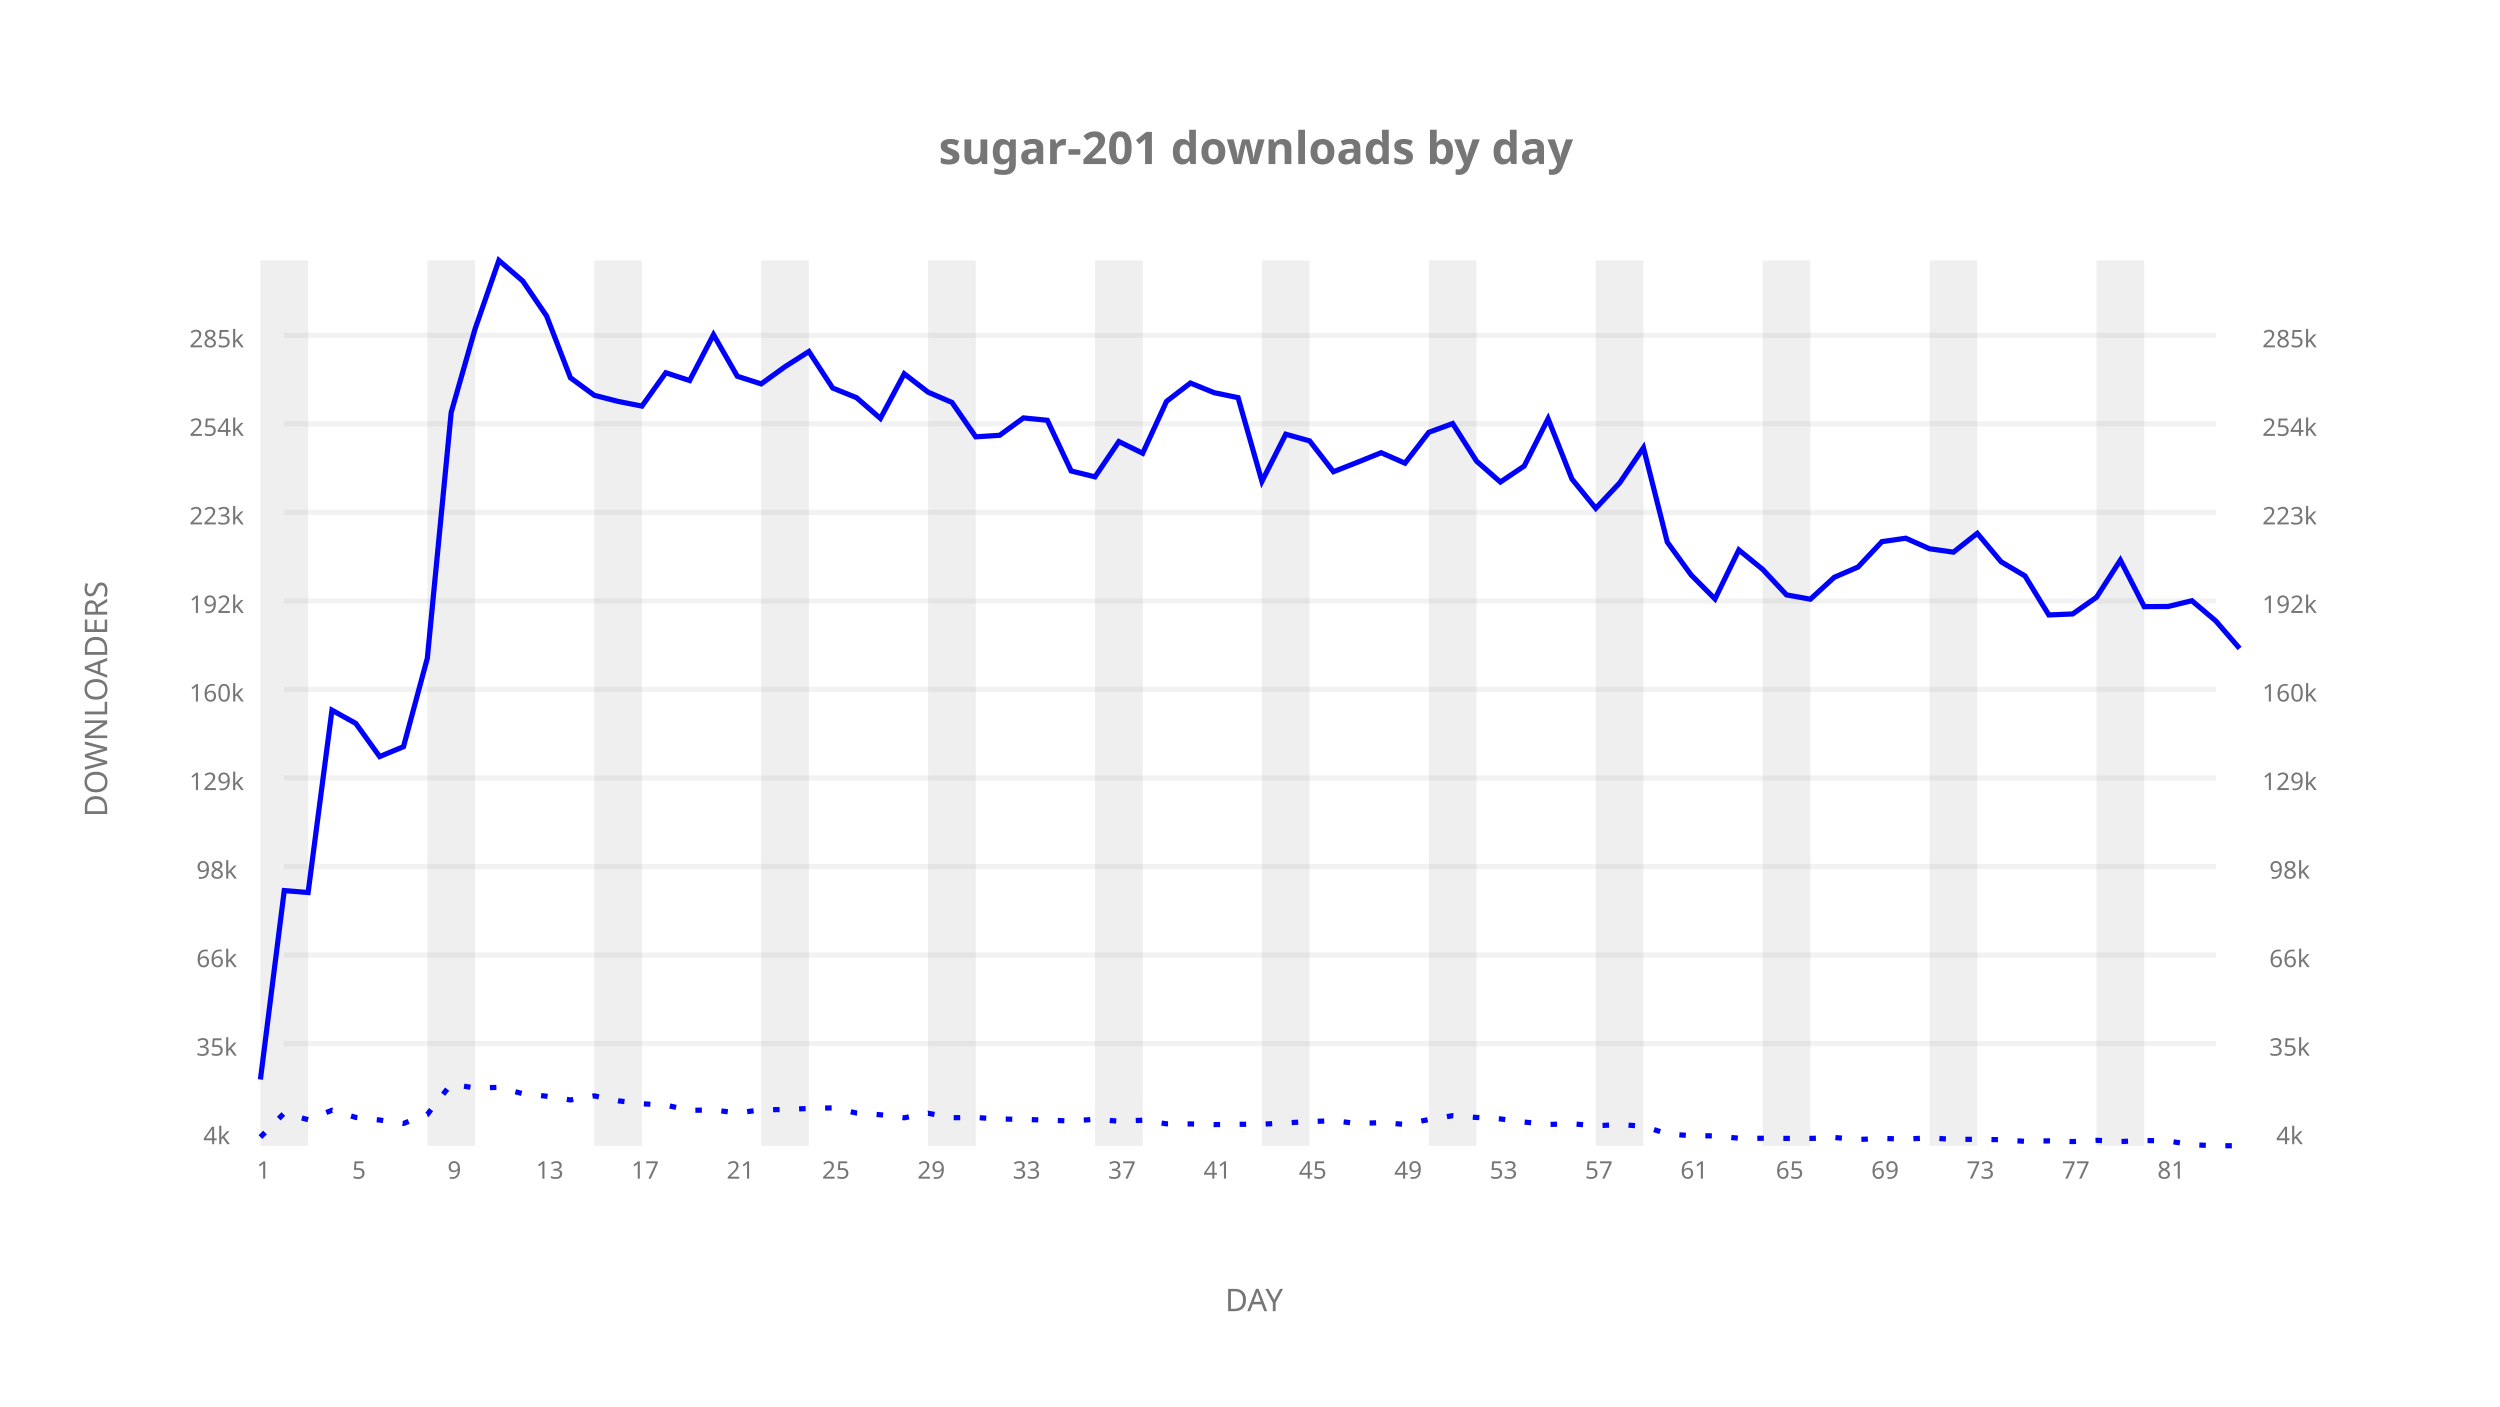
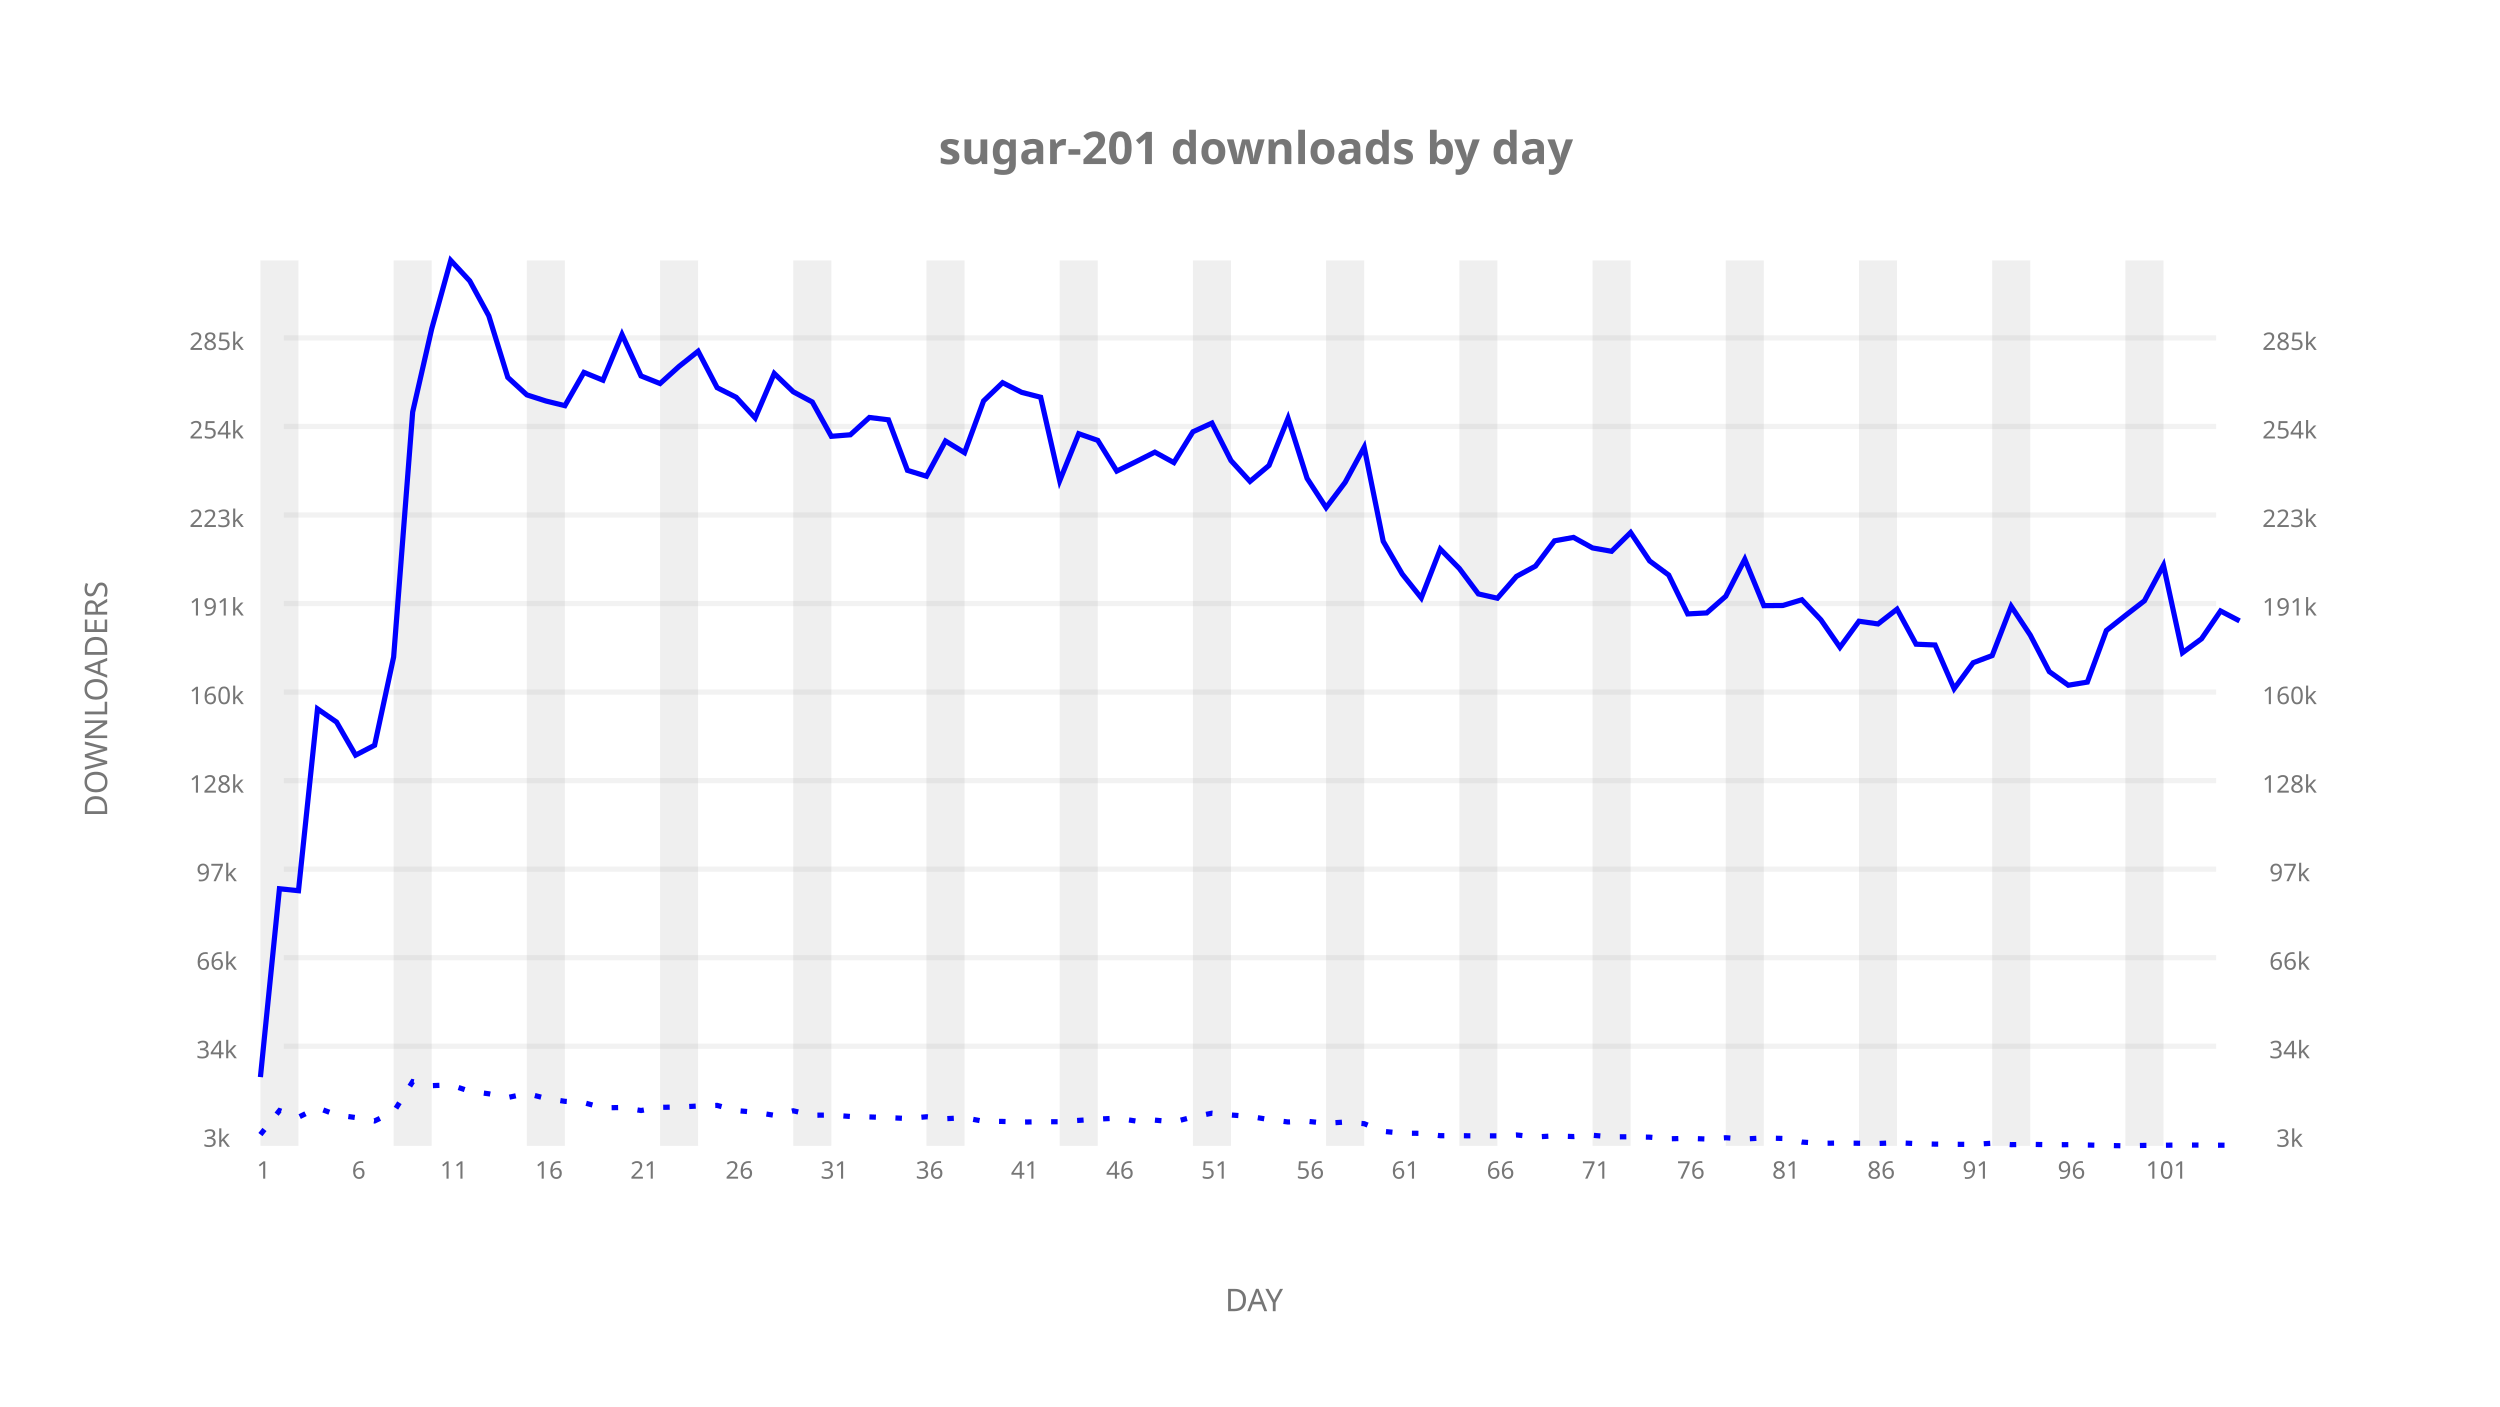
<svg xmlns="http://www.w3.org/2000/svg" xml:space="preserve" id="sugar-201-downloads-by-day-day" x="0px" y="0px" width="1920px" height="1080px" viewBox="0 0 1920 1080" enable-background="new 0 0 1920 1080" role="img">
  <g id="annotations">
    <text x="960" y="126" font-family="Atkinson Hyperlegible" font-size="26pt" text-anchor="middle" text-align="center" font-weight="600" font-style="normal" style="fill:rgb(118,118,118); fill-opacity:1; stroke:rgb(118,118,118); stroke-opacity:0; stroke-width:0.5"> sugar-201 downloads by day</text>
    <g id="axes-lines">
      <text x="960" y="1007" font-family="Atkinson Hyperlegible" font-size="18pt" text-anchor="middle" text-align="center" font-weight="500" font-style="normal" style="fill:rgb(118,118,118); fill-opacity:1; stroke:rgb(118,118,118); stroke-opacity:0; stroke-width:0.5"> DAY</text>
      <text x="73" y="540" font-family="Atkinson Hyperlegible" font-size="18pt" text-anchor="middle" text-align="center" dominant-baseline="central" font-weight="500" font-style="normal" style="fill:rgb(118,118,118); fill-opacity:1; stroke:rgb(118,118,118); stroke-opacity:0; stroke-width:0.5" transform="rotate(-90,73,540)"> DOWNLOADERS</text>
    </g>
    <g id="tic-y-label-lines">
-       <line x1="218" y1="801.517" x2="1702" y2="801.517" style="fill:rgb(0,0,255); fill-opacity:0; stroke:rgb(242,242,242); stroke-opacity:1; stroke-width:4" />
-       <line x1="218" y1="733.517" x2="1702" y2="733.517" style="fill:rgb(0,0,255); fill-opacity:0; stroke:rgb(242,242,242); stroke-opacity:1; stroke-width:4" />
-       <line x1="218" y1="665.517" x2="1702" y2="665.517" style="fill:rgb(0,0,255); fill-opacity:0; stroke:rgb(242,242,242); stroke-opacity:1; stroke-width:4" />
-       <line x1="218" y1="597.517" x2="1702" y2="597.517" style="fill:rgb(0,0,255); fill-opacity:0; stroke:rgb(242,242,242); stroke-opacity:1; stroke-width:4" />
-       <line x1="218" y1="529.517" x2="1702" y2="529.517" style="fill:rgb(0,0,255); fill-opacity:0; stroke:rgb(242,242,242); stroke-opacity:1; stroke-width:4" />
-       <line x1="218" y1="461.517" x2="1702" y2="461.517" style="fill:rgb(0,0,255); fill-opacity:0; stroke:rgb(242,242,242); stroke-opacity:1; stroke-width:4" />
-       <line x1="218" y1="393.517" x2="1702" y2="393.517" style="fill:rgb(0,0,255); fill-opacity:0; stroke:rgb(242,242,242); stroke-opacity:1; stroke-width:4" />
-       <line x1="218" y1="325.517" x2="1702" y2="325.517" style="fill:rgb(0,0,255); fill-opacity:0; stroke:rgb(242,242,242); stroke-opacity:1; stroke-width:4" />
-       <line x1="218" y1="257.517" x2="1702" y2="257.517" style="fill:rgb(0,0,255); fill-opacity:0; stroke:rgb(242,242,242); stroke-opacity:1; stroke-width:4" />
+       <line x1="218" y1="803.51" x2="1702" y2="803.51" style="fill:rgb(0,0,255); fill-opacity:0; stroke:rgb(242,242,242); stroke-opacity:1; stroke-width:4" />
+       <line x1="218" y1="735.51" x2="1702" y2="735.51" style="fill:rgb(0,0,255); fill-opacity:0; stroke:rgb(242,242,242); stroke-opacity:1; stroke-width:4" />
+       <line x1="218" y1="667.51" x2="1702" y2="667.51" style="fill:rgb(0,0,255); fill-opacity:0; stroke:rgb(242,242,242); stroke-opacity:1; stroke-width:4" />
+       <line x1="218" y1="599.51" x2="1702" y2="599.51" style="fill:rgb(0,0,255); fill-opacity:0; stroke:rgb(242,242,242); stroke-opacity:1; stroke-width:4" />
+       <line x1="218" y1="531.51" x2="1702" y2="531.51" style="fill:rgb(0,0,255); fill-opacity:0; stroke:rgb(242,242,242); stroke-opacity:1; stroke-width:4" />
+       <line x1="218" y1="463.51" x2="1702" y2="463.51" style="fill:rgb(0,0,255); fill-opacity:0; stroke:rgb(242,242,242); stroke-opacity:1; stroke-width:4" />
+       <line x1="218" y1="395.51" x2="1702" y2="395.51" style="fill:rgb(0,0,255); fill-opacity:0; stroke:rgb(242,242,242); stroke-opacity:1; stroke-width:4" />
+       <line x1="218" y1="327.51" x2="1702" y2="327.51" style="fill:rgb(0,0,255); fill-opacity:0; stroke:rgb(242,242,242); stroke-opacity:1; stroke-width:4" />
+       <line x1="218" y1="259.51" x2="1702" y2="259.51" style="fill:rgb(0,0,255); fill-opacity:0; stroke:rgb(242,242,242); stroke-opacity:1; stroke-width:4" />
    </g>
    <g id="tic-x-labels">
      <text x="200" y="898" font-family="Atkinson Hyperlegible" font-size="14pt" text-anchor="middle" text-align="center" dominant-baseline="central" font-weight="400" font-style="normal" style="fill:rgb(118,118,118); fill-opacity:1; stroke:rgb(118,118,118); stroke-opacity:0; stroke-width:0.5"> 1</text>
-       <text x="273.253" y="898" font-family="Atkinson Hyperlegible" font-size="14pt" text-anchor="middle" text-align="center" dominant-baseline="central" font-weight="400" font-style="normal" style="fill:rgb(118,118,118); fill-opacity:1; stroke:rgb(118,118,118); stroke-opacity:0; stroke-width:0.5"> 5</text>
-       <text x="346.506" y="898" font-family="Atkinson Hyperlegible" font-size="14pt" text-anchor="middle" text-align="center" dominant-baseline="central" font-weight="400" font-style="normal" style="fill:rgb(118,118,118); fill-opacity:1; stroke:rgb(118,118,118); stroke-opacity:0; stroke-width:0.5"> 9</text>
-       <text x="419.759" y="898" font-family="Atkinson Hyperlegible" font-size="14pt" text-anchor="middle" text-align="center" dominant-baseline="central" font-weight="400" font-style="normal" style="fill:rgb(118,118,118); fill-opacity:1; stroke:rgb(118,118,118); stroke-opacity:0; stroke-width:0.5"> 13</text>
-       <text x="493.012" y="898" font-family="Atkinson Hyperlegible" font-size="14pt" text-anchor="middle" text-align="center" dominant-baseline="central" font-weight="400" font-style="normal" style="fill:rgb(118,118,118); fill-opacity:1; stroke:rgb(118,118,118); stroke-opacity:0; stroke-width:0.5"> 17</text>
-       <text x="566.265" y="898" font-family="Atkinson Hyperlegible" font-size="14pt" text-anchor="middle" text-align="center" dominant-baseline="central" font-weight="400" font-style="normal" style="fill:rgb(118,118,118); fill-opacity:1; stroke:rgb(118,118,118); stroke-opacity:0; stroke-width:0.5"> 21</text>
-       <text x="639.518" y="898" font-family="Atkinson Hyperlegible" font-size="14pt" text-anchor="middle" text-align="center" dominant-baseline="central" font-weight="400" font-style="normal" style="fill:rgb(118,118,118); fill-opacity:1; stroke:rgb(118,118,118); stroke-opacity:0; stroke-width:0.5"> 25</text>
-       <text x="712.771" y="898" font-family="Atkinson Hyperlegible" font-size="14pt" text-anchor="middle" text-align="center" dominant-baseline="central" font-weight="400" font-style="normal" style="fill:rgb(118,118,118); fill-opacity:1; stroke:rgb(118,118,118); stroke-opacity:0; stroke-width:0.5"> 29</text>
-       <text x="786.024" y="898" font-family="Atkinson Hyperlegible" font-size="14pt" text-anchor="middle" text-align="center" dominant-baseline="central" font-weight="400" font-style="normal" style="fill:rgb(118,118,118); fill-opacity:1; stroke:rgb(118,118,118); stroke-opacity:0; stroke-width:0.5"> 33</text>
-       <text x="859.277" y="898" font-family="Atkinson Hyperlegible" font-size="14pt" text-anchor="middle" text-align="center" dominant-baseline="central" font-weight="400" font-style="normal" style="fill:rgb(118,118,118); fill-opacity:1; stroke:rgb(118,118,118); stroke-opacity:0; stroke-width:0.5"> 37</text>
-       <text x="932.53" y="898" font-family="Atkinson Hyperlegible" font-size="14pt" text-anchor="middle" text-align="center" dominant-baseline="central" font-weight="400" font-style="normal" style="fill:rgb(118,118,118); fill-opacity:1; stroke:rgb(118,118,118); stroke-opacity:0; stroke-width:0.5"> 41</text>
-       <text x="1005.783" y="898" font-family="Atkinson Hyperlegible" font-size="14pt" text-anchor="middle" text-align="center" dominant-baseline="central" font-weight="400" font-style="normal" style="fill:rgb(118,118,118); fill-opacity:1; stroke:rgb(118,118,118); stroke-opacity:0; stroke-width:0.5"> 45</text>
-       <text x="1079.036" y="898" font-family="Atkinson Hyperlegible" font-size="14pt" text-anchor="middle" text-align="center" dominant-baseline="central" font-weight="400" font-style="normal" style="fill:rgb(118,118,118); fill-opacity:1; stroke:rgb(118,118,118); stroke-opacity:0; stroke-width:0.5"> 49</text>
-       <text x="1152.289" y="898" font-family="Atkinson Hyperlegible" font-size="14pt" text-anchor="middle" text-align="center" dominant-baseline="central" font-weight="400" font-style="normal" style="fill:rgb(118,118,118); fill-opacity:1; stroke:rgb(118,118,118); stroke-opacity:0; stroke-width:0.5"> 53</text>
-       <text x="1225.542" y="898" font-family="Atkinson Hyperlegible" font-size="14pt" text-anchor="middle" text-align="center" dominant-baseline="central" font-weight="400" font-style="normal" style="fill:rgb(118,118,118); fill-opacity:1; stroke:rgb(118,118,118); stroke-opacity:0; stroke-width:0.5"> 57</text>
-       <text x="1298.795" y="898" font-family="Atkinson Hyperlegible" font-size="14pt" text-anchor="middle" text-align="center" dominant-baseline="central" font-weight="400" font-style="normal" style="fill:rgb(118,118,118); fill-opacity:1; stroke:rgb(118,118,118); stroke-opacity:0; stroke-width:0.5"> 61</text>
-       <text x="1372.048" y="898" font-family="Atkinson Hyperlegible" font-size="14pt" text-anchor="middle" text-align="center" dominant-baseline="central" font-weight="400" font-style="normal" style="fill:rgb(118,118,118); fill-opacity:1; stroke:rgb(118,118,118); stroke-opacity:0; stroke-width:0.5"> 65</text>
-       <text x="1445.301" y="898" font-family="Atkinson Hyperlegible" font-size="14pt" text-anchor="middle" text-align="center" dominant-baseline="central" font-weight="400" font-style="normal" style="fill:rgb(118,118,118); fill-opacity:1; stroke:rgb(118,118,118); stroke-opacity:0; stroke-width:0.5"> 69</text>
-       <text x="1518.554" y="898" font-family="Atkinson Hyperlegible" font-size="14pt" text-anchor="middle" text-align="center" dominant-baseline="central" font-weight="400" font-style="normal" style="fill:rgb(118,118,118); fill-opacity:1; stroke:rgb(118,118,118); stroke-opacity:0; stroke-width:0.5"> 73</text>
-       <text x="1591.807" y="898" font-family="Atkinson Hyperlegible" font-size="14pt" text-anchor="middle" text-align="center" dominant-baseline="central" font-weight="400" font-style="normal" style="fill:rgb(118,118,118); fill-opacity:1; stroke:rgb(118,118,118); stroke-opacity:0; stroke-width:0.5"> 77</text>
-       <text x="1665.06" y="898" font-family="Atkinson Hyperlegible" font-size="14pt" text-anchor="middle" text-align="center" dominant-baseline="central" font-weight="400" font-style="normal" style="fill:rgb(118,118,118); fill-opacity:1; stroke:rgb(118,118,118); stroke-opacity:0; stroke-width:0.5"> 81</text>
+       <text x="273.077" y="898" font-family="Atkinson Hyperlegible" font-size="14pt" text-anchor="middle" text-align="center" dominant-baseline="central" font-weight="400" font-style="normal" style="fill:rgb(118,118,118); fill-opacity:1; stroke:rgb(118,118,118); stroke-opacity:0; stroke-width:0.5"> 6</text>
+       <text x="346.154" y="898" font-family="Atkinson Hyperlegible" font-size="14pt" text-anchor="middle" text-align="center" dominant-baseline="central" font-weight="400" font-style="normal" style="fill:rgb(118,118,118); fill-opacity:1; stroke:rgb(118,118,118); stroke-opacity:0; stroke-width:0.5"> 11</text>
+       <text x="419.231" y="898" font-family="Atkinson Hyperlegible" font-size="14pt" text-anchor="middle" text-align="center" dominant-baseline="central" font-weight="400" font-style="normal" style="fill:rgb(118,118,118); fill-opacity:1; stroke:rgb(118,118,118); stroke-opacity:0; stroke-width:0.5"> 16</text>
+       <text x="492.308" y="898" font-family="Atkinson Hyperlegible" font-size="14pt" text-anchor="middle" text-align="center" dominant-baseline="central" font-weight="400" font-style="normal" style="fill:rgb(118,118,118); fill-opacity:1; stroke:rgb(118,118,118); stroke-opacity:0; stroke-width:0.5"> 21</text>
+       <text x="565.385" y="898" font-family="Atkinson Hyperlegible" font-size="14pt" text-anchor="middle" text-align="center" dominant-baseline="central" font-weight="400" font-style="normal" style="fill:rgb(118,118,118); fill-opacity:1; stroke:rgb(118,118,118); stroke-opacity:0; stroke-width:0.5"> 26</text>
+       <text x="638.462" y="898" font-family="Atkinson Hyperlegible" font-size="14pt" text-anchor="middle" text-align="center" dominant-baseline="central" font-weight="400" font-style="normal" style="fill:rgb(118,118,118); fill-opacity:1; stroke:rgb(118,118,118); stroke-opacity:0; stroke-width:0.5"> 31</text>
+       <text x="711.538" y="898" font-family="Atkinson Hyperlegible" font-size="14pt" text-anchor="middle" text-align="center" dominant-baseline="central" font-weight="400" font-style="normal" style="fill:rgb(118,118,118); fill-opacity:1; stroke:rgb(118,118,118); stroke-opacity:0; stroke-width:0.5"> 36</text>
+       <text x="784.615" y="898" font-family="Atkinson Hyperlegible" font-size="14pt" text-anchor="middle" text-align="center" dominant-baseline="central" font-weight="400" font-style="normal" style="fill:rgb(118,118,118); fill-opacity:1; stroke:rgb(118,118,118); stroke-opacity:0; stroke-width:0.5"> 41</text>
+       <text x="857.692" y="898" font-family="Atkinson Hyperlegible" font-size="14pt" text-anchor="middle" text-align="center" dominant-baseline="central" font-weight="400" font-style="normal" style="fill:rgb(118,118,118); fill-opacity:1; stroke:rgb(118,118,118); stroke-opacity:0; stroke-width:0.5"> 46</text>
+       <text x="930.769" y="898" font-family="Atkinson Hyperlegible" font-size="14pt" text-anchor="middle" text-align="center" dominant-baseline="central" font-weight="400" font-style="normal" style="fill:rgb(118,118,118); fill-opacity:1; stroke:rgb(118,118,118); stroke-opacity:0; stroke-width:0.5"> 51</text>
+       <text x="1003.846" y="898" font-family="Atkinson Hyperlegible" font-size="14pt" text-anchor="middle" text-align="center" dominant-baseline="central" font-weight="400" font-style="normal" style="fill:rgb(118,118,118); fill-opacity:1; stroke:rgb(118,118,118); stroke-opacity:0; stroke-width:0.5"> 56</text>
+       <text x="1076.923" y="898" font-family="Atkinson Hyperlegible" font-size="14pt" text-anchor="middle" text-align="center" dominant-baseline="central" font-weight="400" font-style="normal" style="fill:rgb(118,118,118); fill-opacity:1; stroke:rgb(118,118,118); stroke-opacity:0; stroke-width:0.5"> 61</text>
+       <text x="1150" y="898" font-family="Atkinson Hyperlegible" font-size="14pt" text-anchor="middle" text-align="center" dominant-baseline="central" font-weight="400" font-style="normal" style="fill:rgb(118,118,118); fill-opacity:1; stroke:rgb(118,118,118); stroke-opacity:0; stroke-width:0.5"> 66</text>
+       <text x="1223.077" y="898" font-family="Atkinson Hyperlegible" font-size="14pt" text-anchor="middle" text-align="center" dominant-baseline="central" font-weight="400" font-style="normal" style="fill:rgb(118,118,118); fill-opacity:1; stroke:rgb(118,118,118); stroke-opacity:0; stroke-width:0.5"> 71</text>
+       <text x="1296.154" y="898" font-family="Atkinson Hyperlegible" font-size="14pt" text-anchor="middle" text-align="center" dominant-baseline="central" font-weight="400" font-style="normal" style="fill:rgb(118,118,118); fill-opacity:1; stroke:rgb(118,118,118); stroke-opacity:0; stroke-width:0.5"> 76</text>
+       <text x="1369.231" y="898" font-family="Atkinson Hyperlegible" font-size="14pt" text-anchor="middle" text-align="center" dominant-baseline="central" font-weight="400" font-style="normal" style="fill:rgb(118,118,118); fill-opacity:1; stroke:rgb(118,118,118); stroke-opacity:0; stroke-width:0.5"> 81</text>
+       <text x="1442.308" y="898" font-family="Atkinson Hyperlegible" font-size="14pt" text-anchor="middle" text-align="center" dominant-baseline="central" font-weight="400" font-style="normal" style="fill:rgb(118,118,118); fill-opacity:1; stroke:rgb(118,118,118); stroke-opacity:0; stroke-width:0.5"> 86</text>
+       <text x="1515.385" y="898" font-family="Atkinson Hyperlegible" font-size="14pt" text-anchor="middle" text-align="center" dominant-baseline="central" font-weight="400" font-style="normal" style="fill:rgb(118,118,118); fill-opacity:1; stroke:rgb(118,118,118); stroke-opacity:0; stroke-width:0.5"> 91</text>
+       <text x="1588.462" y="898" font-family="Atkinson Hyperlegible" font-size="14pt" text-anchor="middle" text-align="center" dominant-baseline="central" font-weight="400" font-style="normal" style="fill:rgb(118,118,118); fill-opacity:1; stroke:rgb(118,118,118); stroke-opacity:0; stroke-width:0.5"> 96</text>
+       <text x="1661.538" y="898" font-family="Atkinson Hyperlegible" font-size="14pt" text-anchor="middle" text-align="center" dominant-baseline="central" font-weight="400" font-style="normal" style="fill:rgb(118,118,118); fill-opacity:1; stroke:rgb(118,118,118); stroke-opacity:0; stroke-width:0.5"> 101</text>
    </g>
    <g id="tic-y-labels">
-       <text x="164" y="871.517" font-family="Atkinson Hyperlegible" font-size="14pt" text-anchor="middle" text-align="center" dominant-baseline="central" font-weight="400" font-style="normal" style="fill:rgb(118,118,118); fill-opacity:1; stroke:rgb(118,118,118); stroke-opacity:0; stroke-width:0.5"> 4k</text>
-       <text x="1756" y="871.517" font-family="Atkinson Hyperlegible" font-size="14pt" text-anchor="middle" text-align="center" dominant-baseline="central" font-weight="400" font-style="normal" style="fill:rgb(118,118,118); fill-opacity:1; stroke:rgb(118,118,118); stroke-opacity:0; stroke-width:0.5"> 4k</text>
-       <text x="164" y="803.517" font-family="Atkinson Hyperlegible" font-size="14pt" text-anchor="middle" text-align="center" dominant-baseline="central" font-weight="400" font-style="normal" style="fill:rgb(118,118,118); fill-opacity:1; stroke:rgb(118,118,118); stroke-opacity:0; stroke-width:0.5"> 35k</text>
-       <text x="1756" y="803.517" font-family="Atkinson Hyperlegible" font-size="14pt" text-anchor="middle" text-align="center" dominant-baseline="central" font-weight="400" font-style="normal" style="fill:rgb(118,118,118); fill-opacity:1; stroke:rgb(118,118,118); stroke-opacity:0; stroke-width:0.5"> 35k</text>
-       <text x="164" y="735.517" font-family="Atkinson Hyperlegible" font-size="14pt" text-anchor="middle" text-align="center" dominant-baseline="central" font-weight="400" font-style="normal" style="fill:rgb(118,118,118); fill-opacity:1; stroke:rgb(118,118,118); stroke-opacity:0; stroke-width:0.5"> 66k</text>
-       <text x="1756" y="735.517" font-family="Atkinson Hyperlegible" font-size="14pt" text-anchor="middle" text-align="center" dominant-baseline="central" font-weight="400" font-style="normal" style="fill:rgb(118,118,118); fill-opacity:1; stroke:rgb(118,118,118); stroke-opacity:0; stroke-width:0.5"> 66k</text>
-       <text x="164" y="667.517" font-family="Atkinson Hyperlegible" font-size="14pt" text-anchor="middle" text-align="center" dominant-baseline="central" font-weight="400" font-style="normal" style="fill:rgb(118,118,118); fill-opacity:1; stroke:rgb(118,118,118); stroke-opacity:0; stroke-width:0.5"> 98k</text>
-       <text x="1756" y="667.517" font-family="Atkinson Hyperlegible" font-size="14pt" text-anchor="middle" text-align="center" dominant-baseline="central" font-weight="400" font-style="normal" style="fill:rgb(118,118,118); fill-opacity:1; stroke:rgb(118,118,118); stroke-opacity:0; stroke-width:0.5"> 98k</text>
-       <text x="164" y="599.517" font-family="Atkinson Hyperlegible" font-size="14pt" text-anchor="middle" text-align="center" dominant-baseline="central" font-weight="400" font-style="normal" style="fill:rgb(118,118,118); fill-opacity:1; stroke:rgb(118,118,118); stroke-opacity:0; stroke-width:0.5"> 129k</text>
-       <text x="1756" y="599.517" font-family="Atkinson Hyperlegible" font-size="14pt" text-anchor="middle" text-align="center" dominant-baseline="central" font-weight="400" font-style="normal" style="fill:rgb(118,118,118); fill-opacity:1; stroke:rgb(118,118,118); stroke-opacity:0; stroke-width:0.5"> 129k</text>
-       <text x="164" y="531.517" font-family="Atkinson Hyperlegible" font-size="14pt" text-anchor="middle" text-align="center" dominant-baseline="central" font-weight="400" font-style="normal" style="fill:rgb(118,118,118); fill-opacity:1; stroke:rgb(118,118,118); stroke-opacity:0; stroke-width:0.5"> 160k</text>
-       <text x="1756" y="531.517" font-family="Atkinson Hyperlegible" font-size="14pt" text-anchor="middle" text-align="center" dominant-baseline="central" font-weight="400" font-style="normal" style="fill:rgb(118,118,118); fill-opacity:1; stroke:rgb(118,118,118); stroke-opacity:0; stroke-width:0.5"> 160k</text>
-       <text x="164" y="463.517" font-family="Atkinson Hyperlegible" font-size="14pt" text-anchor="middle" text-align="center" dominant-baseline="central" font-weight="400" font-style="normal" style="fill:rgb(118,118,118); fill-opacity:1; stroke:rgb(118,118,118); stroke-opacity:0; stroke-width:0.5"> 192k</text>
-       <text x="1756" y="463.517" font-family="Atkinson Hyperlegible" font-size="14pt" text-anchor="middle" text-align="center" dominant-baseline="central" font-weight="400" font-style="normal" style="fill:rgb(118,118,118); fill-opacity:1; stroke:rgb(118,118,118); stroke-opacity:0; stroke-width:0.5"> 192k</text>
-       <text x="164" y="395.517" font-family="Atkinson Hyperlegible" font-size="14pt" text-anchor="middle" text-align="center" dominant-baseline="central" font-weight="400" font-style="normal" style="fill:rgb(118,118,118); fill-opacity:1; stroke:rgb(118,118,118); stroke-opacity:0; stroke-width:0.5"> 223k</text>
-       <text x="1756" y="395.517" font-family="Atkinson Hyperlegible" font-size="14pt" text-anchor="middle" text-align="center" dominant-baseline="central" font-weight="400" font-style="normal" style="fill:rgb(118,118,118); fill-opacity:1; stroke:rgb(118,118,118); stroke-opacity:0; stroke-width:0.5"> 223k</text>
-       <text x="164" y="327.517" font-family="Atkinson Hyperlegible" font-size="14pt" text-anchor="middle" text-align="center" dominant-baseline="central" font-weight="400" font-style="normal" style="fill:rgb(118,118,118); fill-opacity:1; stroke:rgb(118,118,118); stroke-opacity:0; stroke-width:0.5"> 254k</text>
-       <text x="1756" y="327.517" font-family="Atkinson Hyperlegible" font-size="14pt" text-anchor="middle" text-align="center" dominant-baseline="central" font-weight="400" font-style="normal" style="fill:rgb(118,118,118); fill-opacity:1; stroke:rgb(118,118,118); stroke-opacity:0; stroke-width:0.5"> 254k</text>
-       <text x="164" y="259.517" font-family="Atkinson Hyperlegible" font-size="14pt" text-anchor="middle" text-align="center" dominant-baseline="central" font-weight="400" font-style="normal" style="fill:rgb(118,118,118); fill-opacity:1; stroke:rgb(118,118,118); stroke-opacity:0; stroke-width:0.5"> 285k</text>
-       <text x="1756" y="259.517" font-family="Atkinson Hyperlegible" font-size="14pt" text-anchor="middle" text-align="center" dominant-baseline="central" font-weight="400" font-style="normal" style="fill:rgb(118,118,118); fill-opacity:1; stroke:rgb(118,118,118); stroke-opacity:0; stroke-width:0.5"> 285k</text>
+       <text x="164" y="873.51" font-family="Atkinson Hyperlegible" font-size="14pt" text-anchor="middle" text-align="center" dominant-baseline="central" font-weight="400" font-style="normal" style="fill:rgb(118,118,118); fill-opacity:1; stroke:rgb(118,118,118); stroke-opacity:0; stroke-width:0.5"> 3k</text>
+       <text x="1756" y="873.51" font-family="Atkinson Hyperlegible" font-size="14pt" text-anchor="middle" text-align="center" dominant-baseline="central" font-weight="400" font-style="normal" style="fill:rgb(118,118,118); fill-opacity:1; stroke:rgb(118,118,118); stroke-opacity:0; stroke-width:0.5"> 3k</text>
+       <text x="164" y="805.51" font-family="Atkinson Hyperlegible" font-size="14pt" text-anchor="middle" text-align="center" dominant-baseline="central" font-weight="400" font-style="normal" style="fill:rgb(118,118,118); fill-opacity:1; stroke:rgb(118,118,118); stroke-opacity:0; stroke-width:0.5"> 34k</text>
+       <text x="1756" y="805.51" font-family="Atkinson Hyperlegible" font-size="14pt" text-anchor="middle" text-align="center" dominant-baseline="central" font-weight="400" font-style="normal" style="fill:rgb(118,118,118); fill-opacity:1; stroke:rgb(118,118,118); stroke-opacity:0; stroke-width:0.5"> 34k</text>
+       <text x="164" y="737.51" font-family="Atkinson Hyperlegible" font-size="14pt" text-anchor="middle" text-align="center" dominant-baseline="central" font-weight="400" font-style="normal" style="fill:rgb(118,118,118); fill-opacity:1; stroke:rgb(118,118,118); stroke-opacity:0; stroke-width:0.5"> 66k</text>
+       <text x="1756" y="737.51" font-family="Atkinson Hyperlegible" font-size="14pt" text-anchor="middle" text-align="center" dominant-baseline="central" font-weight="400" font-style="normal" style="fill:rgb(118,118,118); fill-opacity:1; stroke:rgb(118,118,118); stroke-opacity:0; stroke-width:0.5"> 66k</text>
+       <text x="164" y="669.51" font-family="Atkinson Hyperlegible" font-size="14pt" text-anchor="middle" text-align="center" dominant-baseline="central" font-weight="400" font-style="normal" style="fill:rgb(118,118,118); fill-opacity:1; stroke:rgb(118,118,118); stroke-opacity:0; stroke-width:0.5"> 97k</text>
+       <text x="1756" y="669.51" font-family="Atkinson Hyperlegible" font-size="14pt" text-anchor="middle" text-align="center" dominant-baseline="central" font-weight="400" font-style="normal" style="fill:rgb(118,118,118); fill-opacity:1; stroke:rgb(118,118,118); stroke-opacity:0; stroke-width:0.5"> 97k</text>
+       <text x="164" y="601.51" font-family="Atkinson Hyperlegible" font-size="14pt" text-anchor="middle" text-align="center" dominant-baseline="central" font-weight="400" font-style="normal" style="fill:rgb(118,118,118); fill-opacity:1; stroke:rgb(118,118,118); stroke-opacity:0; stroke-width:0.5"> 128k</text>
+       <text x="1756" y="601.51" font-family="Atkinson Hyperlegible" font-size="14pt" text-anchor="middle" text-align="center" dominant-baseline="central" font-weight="400" font-style="normal" style="fill:rgb(118,118,118); fill-opacity:1; stroke:rgb(118,118,118); stroke-opacity:0; stroke-width:0.5"> 128k</text>
+       <text x="164" y="533.51" font-family="Atkinson Hyperlegible" font-size="14pt" text-anchor="middle" text-align="center" dominant-baseline="central" font-weight="400" font-style="normal" style="fill:rgb(118,118,118); fill-opacity:1; stroke:rgb(118,118,118); stroke-opacity:0; stroke-width:0.5"> 160k</text>
+       <text x="1756" y="533.51" font-family="Atkinson Hyperlegible" font-size="14pt" text-anchor="middle" text-align="center" dominant-baseline="central" font-weight="400" font-style="normal" style="fill:rgb(118,118,118); fill-opacity:1; stroke:rgb(118,118,118); stroke-opacity:0; stroke-width:0.5"> 160k</text>
+       <text x="164" y="465.51" font-family="Atkinson Hyperlegible" font-size="14pt" text-anchor="middle" text-align="center" dominant-baseline="central" font-weight="400" font-style="normal" style="fill:rgb(118,118,118); fill-opacity:1; stroke:rgb(118,118,118); stroke-opacity:0; stroke-width:0.5"> 191k</text>
+       <text x="1756" y="465.51" font-family="Atkinson Hyperlegible" font-size="14pt" text-anchor="middle" text-align="center" dominant-baseline="central" font-weight="400" font-style="normal" style="fill:rgb(118,118,118); fill-opacity:1; stroke:rgb(118,118,118); stroke-opacity:0; stroke-width:0.5"> 191k</text>
+       <text x="164" y="397.51" font-family="Atkinson Hyperlegible" font-size="14pt" text-anchor="middle" text-align="center" dominant-baseline="central" font-weight="400" font-style="normal" style="fill:rgb(118,118,118); fill-opacity:1; stroke:rgb(118,118,118); stroke-opacity:0; stroke-width:0.5"> 223k</text>
+       <text x="1756" y="397.51" font-family="Atkinson Hyperlegible" font-size="14pt" text-anchor="middle" text-align="center" dominant-baseline="central" font-weight="400" font-style="normal" style="fill:rgb(118,118,118); fill-opacity:1; stroke:rgb(118,118,118); stroke-opacity:0; stroke-width:0.5"> 223k</text>
+       <text x="164" y="329.51" font-family="Atkinson Hyperlegible" font-size="14pt" text-anchor="middle" text-align="center" dominant-baseline="central" font-weight="400" font-style="normal" style="fill:rgb(118,118,118); fill-opacity:1; stroke:rgb(118,118,118); stroke-opacity:0; stroke-width:0.5"> 254k</text>
+       <text x="1756" y="329.51" font-family="Atkinson Hyperlegible" font-size="14pt" text-anchor="middle" text-align="center" dominant-baseline="central" font-weight="400" font-style="normal" style="fill:rgb(118,118,118); fill-opacity:1; stroke:rgb(118,118,118); stroke-opacity:0; stroke-width:0.5"> 254k</text>
+       <text x="164" y="261.51" font-family="Atkinson Hyperlegible" font-size="14pt" text-anchor="middle" text-align="center" dominant-baseline="central" font-weight="400" font-style="normal" style="fill:rgb(118,118,118); fill-opacity:1; stroke:rgb(118,118,118); stroke-opacity:0; stroke-width:0.5"> 285k</text>
+       <text x="1756" y="261.51" font-family="Atkinson Hyperlegible" font-size="14pt" text-anchor="middle" text-align="center" dominant-baseline="central" font-weight="400" font-style="normal" style="fill:rgb(118,118,118); fill-opacity:1; stroke:rgb(118,118,118); stroke-opacity:0; stroke-width:0.5"> 285k</text>
    </g>
  </g>
  <g id="weekend-bands-sugar-201 downloads by day">
-     <rect x="200" y="200" width="36.627" height="680" style="fill:rgb(148,148,148); fill-opacity:0.15; stroke:rgb(148,148,148); stroke-opacity:0; stroke-width:0" />
-     <rect x="328.193" y="200" width="36.627" height="680" style="fill:rgb(148,148,148); fill-opacity:0.15; stroke:rgb(148,148,148); stroke-opacity:0; stroke-width:0" />
-     <rect x="456.386" y="200" width="36.627" height="680" style="fill:rgb(148,148,148); fill-opacity:0.15; stroke:rgb(148,148,148); stroke-opacity:0; stroke-width:0" />
-     <rect x="584.578" y="200" width="36.627" height="680" style="fill:rgb(148,148,148); fill-opacity:0.15; stroke:rgb(148,148,148); stroke-opacity:0; stroke-width:0" />
-     <rect x="712.771" y="200" width="36.627" height="680" style="fill:rgb(148,148,148); fill-opacity:0.15; stroke:rgb(148,148,148); stroke-opacity:0; stroke-width:0" />
-     <rect x="840.964" y="200" width="36.627" height="680" style="fill:rgb(148,148,148); fill-opacity:0.15; stroke:rgb(148,148,148); stroke-opacity:0; stroke-width:0" />
-     <rect x="969.157" y="200" width="36.627" height="680" style="fill:rgb(148,148,148); fill-opacity:0.15; stroke:rgb(148,148,148); stroke-opacity:0; stroke-width:0" />
-     <rect x="1097.349" y="200" width="36.627" height="680" style="fill:rgb(148,148,148); fill-opacity:0.15; stroke:rgb(148,148,148); stroke-opacity:0; stroke-width:0" />
-     <rect x="1225.542" y="200" width="36.627" height="680" style="fill:rgb(148,148,148); fill-opacity:0.15; stroke:rgb(148,148,148); stroke-opacity:0; stroke-width:0" />
-     <rect x="1353.735" y="200" width="36.627" height="680" style="fill:rgb(148,148,148); fill-opacity:0.15; stroke:rgb(148,148,148); stroke-opacity:0; stroke-width:0" />
-     <rect x="1481.928" y="200" width="36.627" height="680" style="fill:rgb(148,148,148); fill-opacity:0.15; stroke:rgb(148,148,148); stroke-opacity:0; stroke-width:0" />
-     <rect x="1610.12" y="200" width="36.627" height="680" style="fill:rgb(148,148,148); fill-opacity:0.15; stroke:rgb(148,148,148); stroke-opacity:0; stroke-width:0" />
+     <rect x="200" y="200" width="29.231" height="680" style="fill:rgb(148,148,148); fill-opacity:0.15; stroke:rgb(148,148,148); stroke-opacity:0; stroke-width:0" />
+     <rect x="302.308" y="200" width="29.231" height="680" style="fill:rgb(148,148,148); fill-opacity:0.15; stroke:rgb(148,148,148); stroke-opacity:0; stroke-width:0" />
+     <rect x="404.615" y="200" width="29.231" height="680" style="fill:rgb(148,148,148); fill-opacity:0.15; stroke:rgb(148,148,148); stroke-opacity:0; stroke-width:0" />
+     <rect x="506.923" y="200" width="29.231" height="680" style="fill:rgb(148,148,148); fill-opacity:0.15; stroke:rgb(148,148,148); stroke-opacity:0; stroke-width:0" />
+     <rect x="609.231" y="200" width="29.231" height="680" style="fill:rgb(148,148,148); fill-opacity:0.15; stroke:rgb(148,148,148); stroke-opacity:0; stroke-width:0" />
+     <rect x="711.538" y="200" width="29.231" height="680" style="fill:rgb(148,148,148); fill-opacity:0.15; stroke:rgb(148,148,148); stroke-opacity:0; stroke-width:0" />
+     <rect x="813.846" y="200" width="29.231" height="680" style="fill:rgb(148,148,148); fill-opacity:0.15; stroke:rgb(148,148,148); stroke-opacity:0; stroke-width:0" />
+     <rect x="916.154" y="200" width="29.231" height="680" style="fill:rgb(148,148,148); fill-opacity:0.15; stroke:rgb(148,148,148); stroke-opacity:0; stroke-width:0" />
+     <rect x="1018.462" y="200" width="29.231" height="680" style="fill:rgb(148,148,148); fill-opacity:0.15; stroke:rgb(148,148,148); stroke-opacity:0; stroke-width:0" />
+     <rect x="1120.769" y="200" width="29.231" height="680" style="fill:rgb(148,148,148); fill-opacity:0.15; stroke:rgb(148,148,148); stroke-opacity:0; stroke-width:0" />
+     <rect x="1223.077" y="200" width="29.231" height="680" style="fill:rgb(148,148,148); fill-opacity:0.15; stroke:rgb(148,148,148); stroke-opacity:0; stroke-width:0" />
+     <rect x="1325.385" y="200" width="29.231" height="680" style="fill:rgb(148,148,148); fill-opacity:0.15; stroke:rgb(148,148,148); stroke-opacity:0; stroke-width:0" />
+     <rect x="1427.692" y="200" width="29.231" height="680" style="fill:rgb(148,148,148); fill-opacity:0.15; stroke:rgb(148,148,148); stroke-opacity:0; stroke-width:0" />
+     <rect x="1530" y="200" width="29.231" height="680" style="fill:rgb(148,148,148); fill-opacity:0.15; stroke:rgb(148,148,148); stroke-opacity:0; stroke-width:0" />
+     <rect x="1632.308" y="200" width="29.231" height="680" style="fill:rgb(148,148,148); fill-opacity:0.15; stroke:rgb(148,148,148); stroke-opacity:0; stroke-width:0" />
  </g>
  <g id="polyline-sugar-201 downloads by day">
-     <polyline points="200,829.038 218.313,683.977 236.627,685.472 254.94,545.426 273.253,555.572 291.566,581.036 309.88,573.44 328.193,505.504 346.506,316.778 364.819,252.738 383.133,200 401.446,215.783 419.759,242.64 438.072,290.108 456.386,303.563 474.699,308.276 493.012,311.88 511.325,286.269 529.639,292.247 547.952,257.049 566.265,288.967 584.578,294.832 602.892,281.617 621.205,269.954 639.518,298.028 657.831,305.411 676.145,321.341 694.458,287.078 712.771,301.187 731.084,309.052 749.398,335.481 767.711,334.305 786.024,320.97 804.337,322.772 822.651,361.694 840.964,366.214 859.277,339.114 877.59,348.085 895.904,308.235 914.217,294.169 932.53,301.608 950.843,305.38 969.157,369.679 987.47,333.476 1005.78,338.594 1024.1,362.271 1042.41,355.066 1060.72,347.67 1079.04,355.716 1097.35,331.994 1115.66,325.294 1133.98,354.159 1152.29,370.199 1170.6,357.903 1188.92,321.583 1207.23,367.875 1225.54,390.397 1243.86,370.918 1262.17,343.874 1280.48,416.335 1298.8,441.568 1317.11,459.972 1335.42,422.367 1353.73,437.27 1372.05,456.87 1390.36,460.185 1408.67,443.387 1426.99,435.463 1445.3,415.987 1463.61,413.35 1481.93,421.452 1500.24,424.05 1518.55,409.582 1536.87,431.472 1555.18,442.309 1573.49,472.277 1591.81,471.505 1610.12,458.672 1628.43,430.207 1646.75,465.905 1665.06,465.788 1683.37,461.364 1701.69,476.838 1720,498.001 " style="fill:rgb(0,0,255); fill-opacity:0; stroke:rgb(0,0,255); stroke-opacity:1; stroke-width:4" />
+     <polyline points="200,827.217 214.615,682.576 229.231,684.067 243.846,544.426 258.462,554.543 273.077,579.933 287.692,572.359 302.308,504.619 316.923,316.44 331.538,252.585 346.154,200 360.769,215.737 375.385,242.517 390,289.847 404.615,303.263 419.231,307.963 433.846,311.557 448.462,286.019 463.077,291.98 477.692,256.884 492.308,288.709 506.923,294.558 521.538,281.381 536.154,269.751 550.769,297.744 565.385,305.106 580,320.99 594.615,286.826 609.231,300.894 623.846,308.736 638.462,335.089 653.077,333.916 667.692,320.62 682.308,322.417 696.923,361.226 711.538,365.733 726.154,338.711 740.769,347.657 755.385,307.921 770,293.897 784.615,301.314 799.231,305.075 813.846,369.188 828.462,333.09 843.077,338.193 857.692,361.801 872.308,354.617 886.923,347.243 901.538,355.265 916.154,331.612 930.769,324.931 945.385,353.713 960,369.706 974.615,357.446 989.231,321.231 1003.85,367.389 1018.46,389.846 1033.08,370.424 1047.69,343.458 1062.31,415.708 1076.92,440.868 1091.54,459.22 1106.15,421.724 1120.77,436.583 1135.38,456.127 1150,459.432 1164.62,442.683 1179.23,434.782 1193.85,415.362 1208.46,412.732 1223.08,420.811 1237.69,423.401 1252.31,408.976 1266.92,430.802 1281.54,441.608 1296.15,471.489 1310.77,470.719 1325.38,457.924 1340,429.54 1354.62,465.135 1369.23,465.018 1383.85,460.607 1398.46,476.037 1413.08,497.139 1427.69,477.105 1442.31,479.182 1456.92,467.856 1471.54,494.739 1486.15,495.348 1500.77,528.923 1515.38,508.983 1530,503.462 1544.62,465.664 1559.23,487.733 1573.85,515.794 1588.46,526.255 1603.08,523.844 1617.69,484.241 1632.31,472.696 1646.92,461.403 1661.54,434.149 1676.15,501.325 1690.77,490.582 1705.38,469.23 1720,476.86 " style="fill:rgb(0,0,255); fill-opacity:0; stroke:rgb(0,0,255); stroke-opacity:1; stroke-width:4" />
  </g>
  <g id="polyline-sugar-201 downloads by day uploaders">
-     <polyline points="200,873.302 218.313,854.839 236.627,859.926 254.94,852.699 273.253,858.167 291.566,860.184 309.88,862.8 328.193,855.878 346.506,832.521 364.819,835.621 383.133,835.064 401.446,839.956 419.759,841.884 438.072,844.754 456.386,841.645 474.699,845.417 493.012,847.693 511.325,848.736 529.639,852.719 547.952,852.439 566.265,854.765 584.578,852.323 602.892,852.108 621.205,851.299 639.518,850.834 657.831,854.789 676.145,856.128 694.458,858.447 712.771,854.989 731.084,858.397 749.398,858.258 767.711,859.36 786.024,859.721 804.337,860.241 822.651,860.939 840.964,859.591 859.277,861.078 877.59,860.345 895.904,863.091 914.217,863.178 932.53,863.678 950.843,863.441 969.157,863.419 987.47,862.371 1005.78,861.384 1024.1,860.684 1042.41,862.852 1060.72,862.176 1079.04,863.534 1097.35,859.784 1115.66,856.843 1133.98,858.21 1152.29,859.334 1170.6,861.734 1188.92,863.595 1207.23,863.032 1225.54,864.613 1243.86,863.639 1262.17,864.915 1280.48,870.826 1298.8,872.224 1317.11,872.35 1335.42,874.165 1353.73,874.182 1372.05,874.287 1390.36,874.311 1408.67,873.593 1426.99,875.143 1445.3,874.293 1463.61,874.839 1481.93,873.843 1500.24,875.104 1518.55,874.963 1536.87,875.304 1555.18,876.565 1573.49,876.196 1591.81,876.717 1610.12,875.752 1628.43,876.717 1646.75,875.876 1665.06,876.298 1683.37,879.085 1701.69,880 1720,879.861 " stroke-dasharray="5 15" style="fill:rgb(0,0,255); fill-opacity:0; stroke:rgb(0,0,255); stroke-opacity:1; stroke-width:4" />
+     <polyline points="200,871.353 214.615,852.943 229.231,858.016 243.846,850.81 258.462,856.262 273.077,858.274 287.692,860.881 302.308,853.979 316.923,830.69 331.538,833.781 346.154,833.226 360.769,838.103 375.385,840.026 390,842.887 404.615,839.788 419.231,843.549 433.846,845.818 448.462,846.859 463.077,850.83 477.692,850.55 492.308,852.87 506.923,850.435 521.538,850.221 536.154,849.414 550.769,848.95 565.385,852.893 580,854.229 594.615,856.542 609.231,853.093 623.846,856.492 638.462,856.353 653.077,857.452 667.692,857.812 682.308,858.33 696.923,859.026 711.538,857.682 726.154,859.164 740.769,858.434 755.385,861.172 770,861.258 784.615,861.757 799.231,861.521 813.846,861.499 828.462,860.454 843.077,859.47 857.692,858.772 872.308,860.933 886.923,860.259 901.538,861.614 916.154,857.875 930.769,854.942 945.385,856.305 960,857.426 974.615,859.819 989.231,861.675 1003.85,861.113 1018.46,862.689 1033.08,861.718 1047.69,862.99 1062.31,868.884 1076.92,870.278 1091.54,870.404 1106.15,872.214 1120.77,872.231 1135.38,872.335 1150,872.359 1164.62,871.644 1179.23,873.189 1193.85,872.342 1208.46,872.886 1223.08,871.893 1237.69,873.15 1252.31,873.009 1266.92,873.35 1281.54,874.607 1296.15,874.238 1310.77,874.759 1325.38,873.796 1340,874.759 1354.62,873.92 1369.23,874.34 1383.85,877.119 1398.46,878.032 1413.08,877.893 1427.69,878.014 1442.31,878.201 1456.92,877.596 1471.54,878.288 1486.15,878.691 1500.77,878.799 1515.38,878.918 1530,877.995 1544.62,879.09 1559.23,878.855 1573.85,879.139 1588.46,879.122 1603.08,879.363 1617.69,879.705 1632.31,880 1646.92,879.675 1661.54,879.547 1676.15,879.369 1690.77,879.436 1705.38,879.508 1720,879.658 " stroke-dasharray="5 15" style="fill:rgb(0,0,255); fill-opacity:0; stroke:rgb(0,0,255); stroke-opacity:1; stroke-width:4" />
  </g>
</svg>
